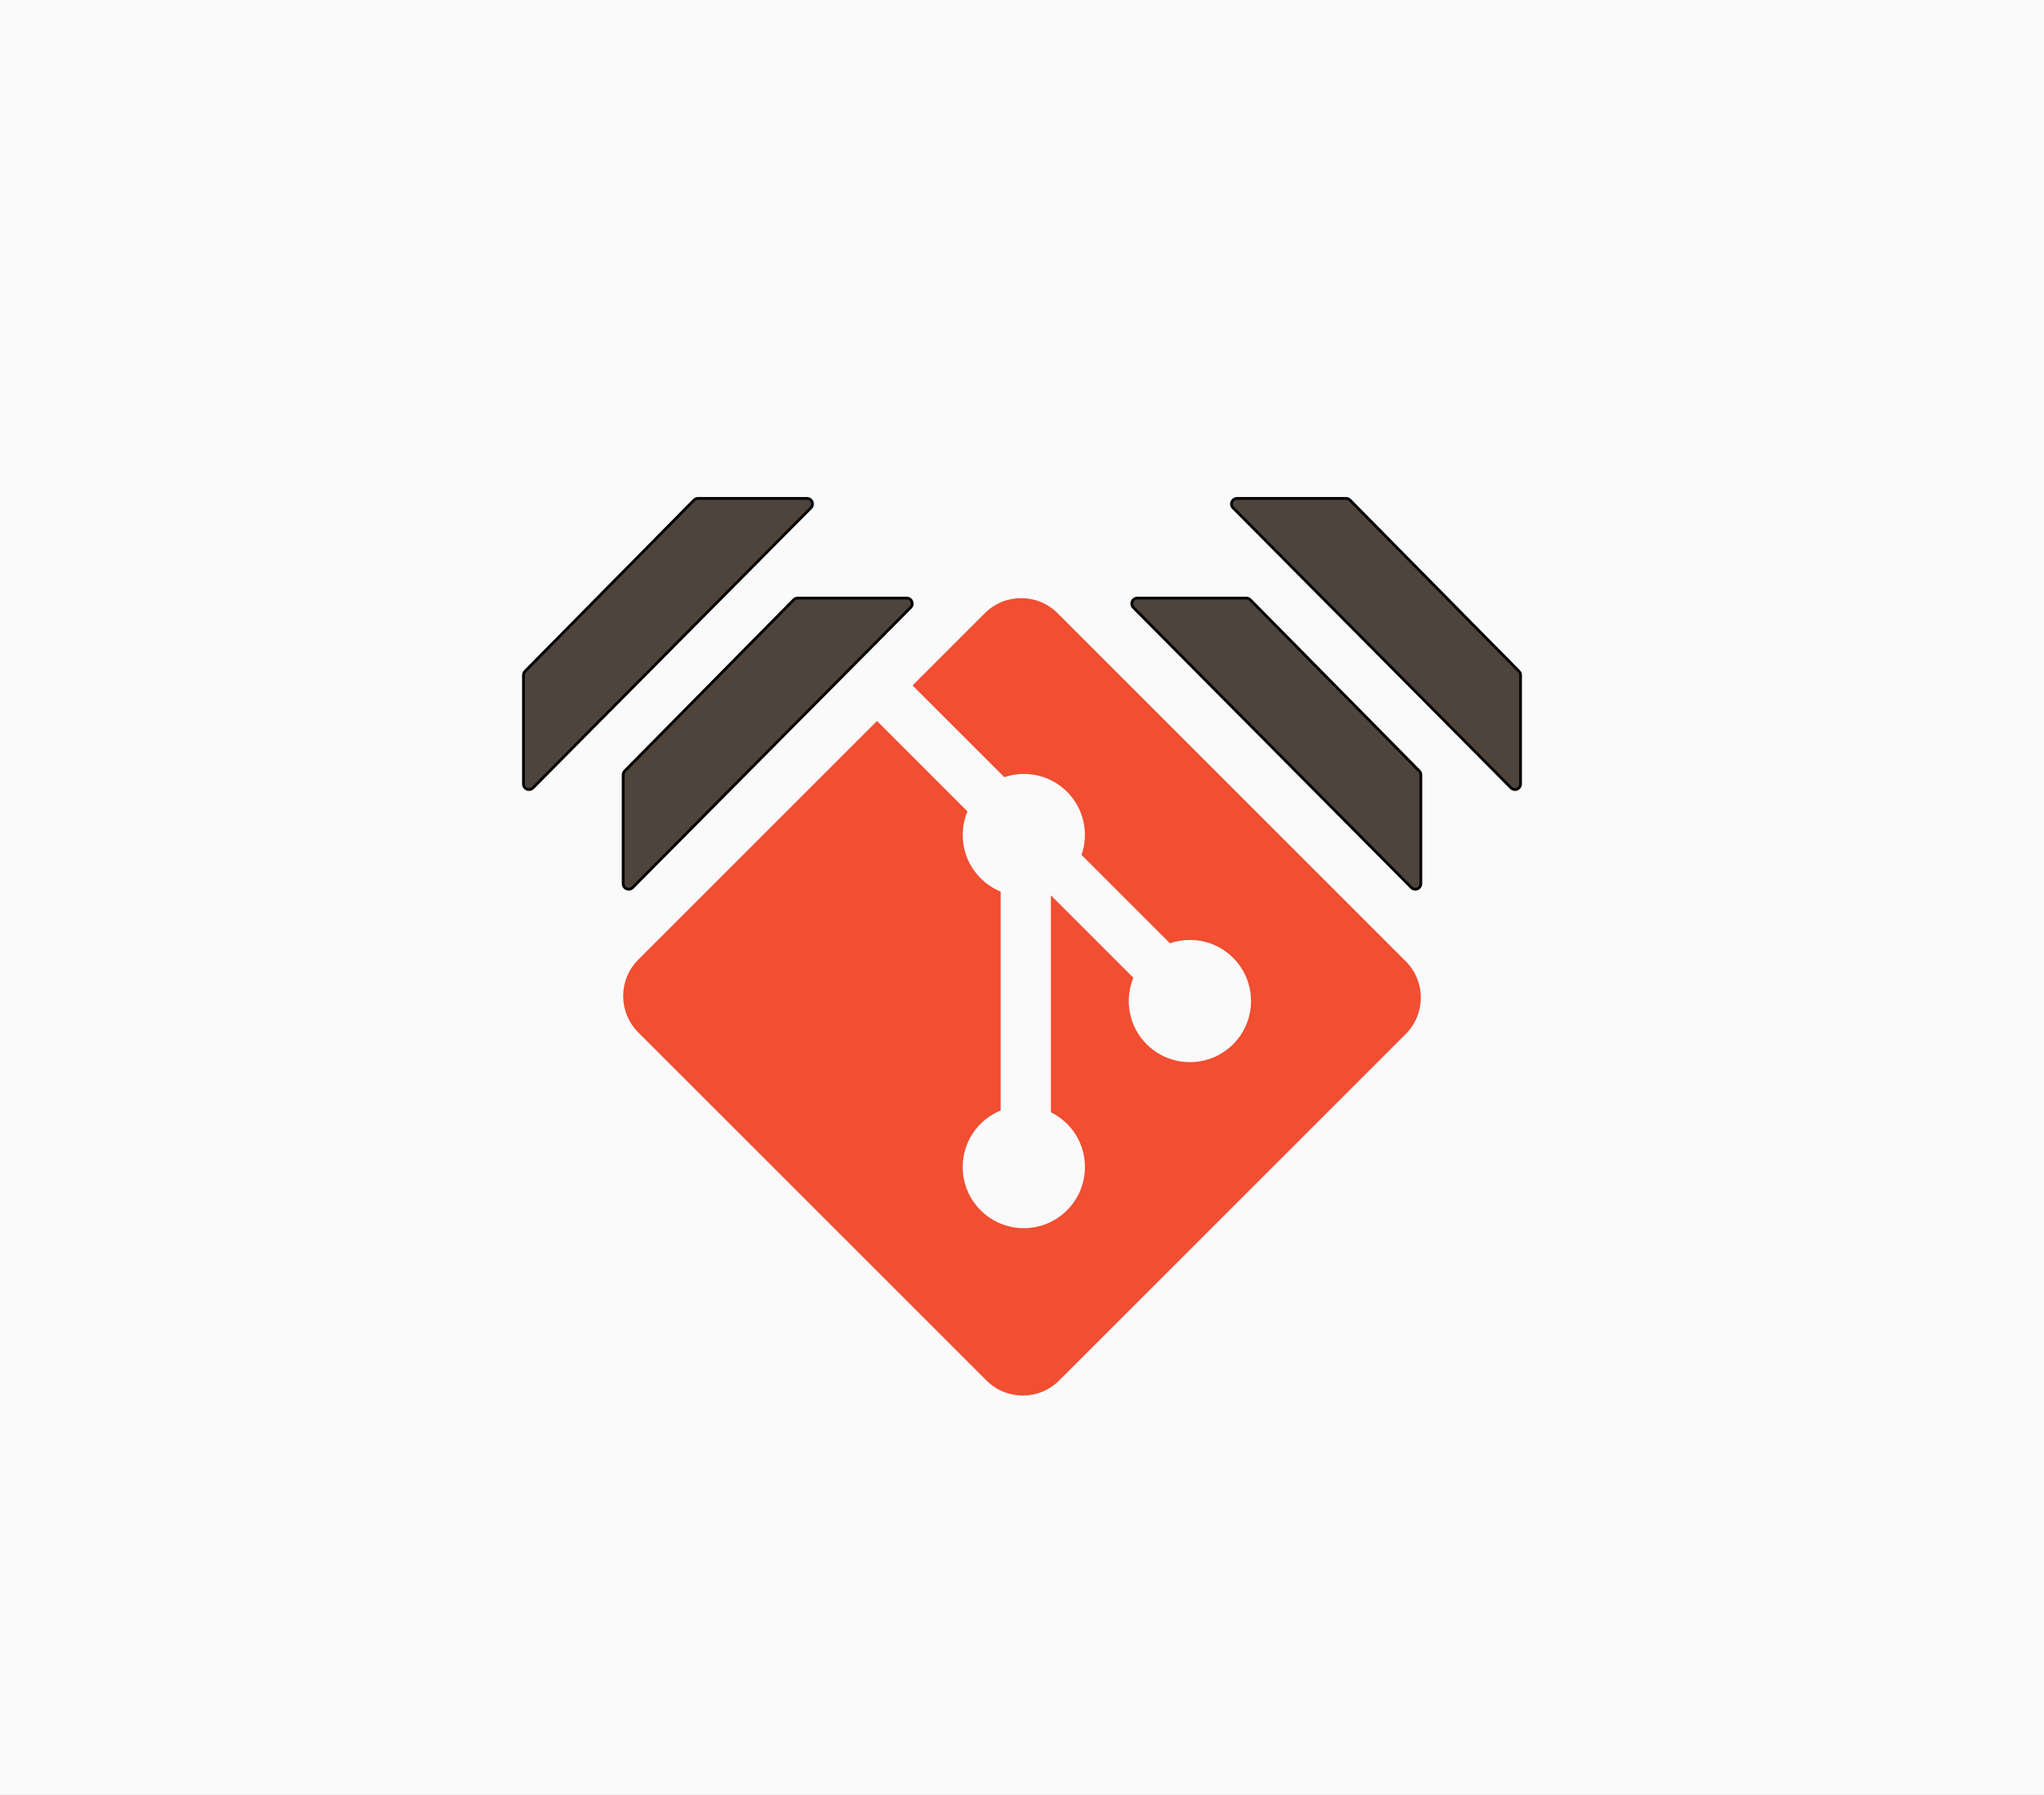
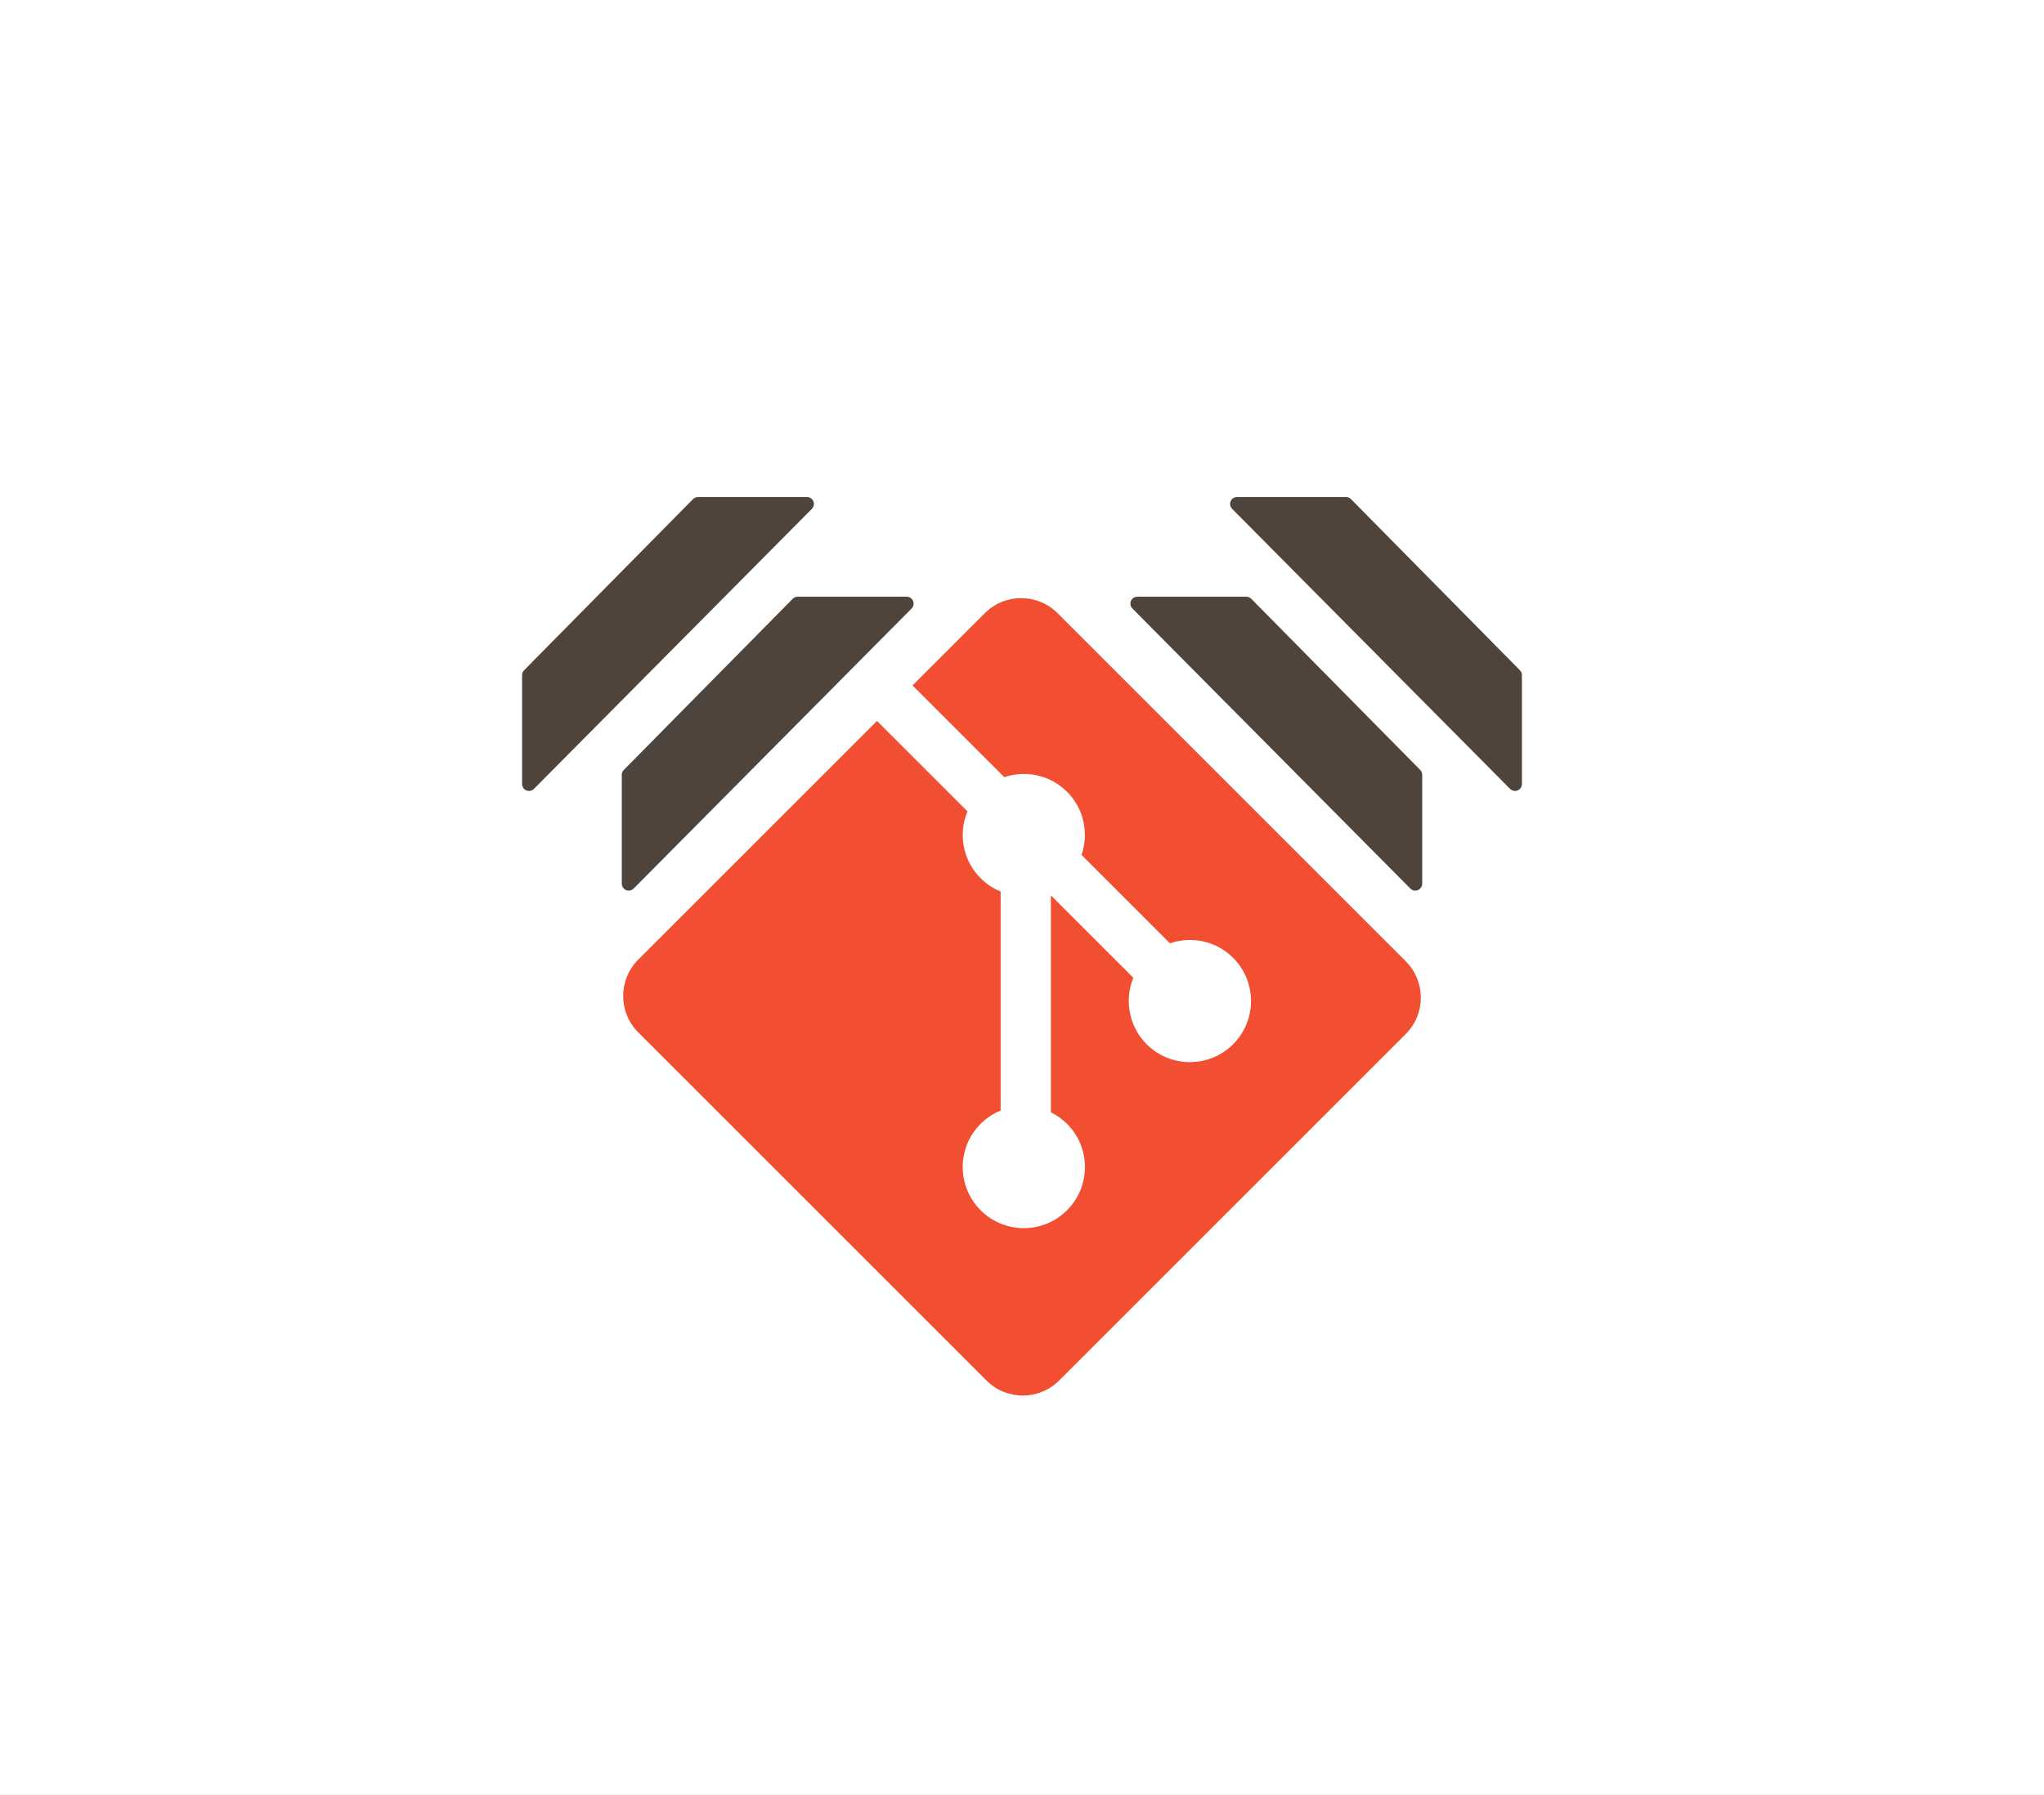
<svg xmlns="http://www.w3.org/2000/svg" version="1.1" viewBox="5319 792 738 648" width="738pt" height="54pc">
  <defs />
  <g stroke="none" stroke-opacity="1" stroke-dasharray="none" fill="none" fill-opacity="1">
    <g>
-       <rect x="5319" y="792" width="738" height="648" fill="#fafafa" />
+       <rect x="5319" y="792" width="738" height="648" fill="#ffffff" />
      <path d="M 5826.566 1139.177 L 5700.823 1013.439 C 5693.585 1006.196 5681.84 1006.196 5674.592 1013.439 L 5648.484 1039.552 L 5681.605 1072.674 C 5689.303 1070.074 5698.13 1071.819 5704.264 1077.954 C 5710.434 1084.127 5712.164 1093.03 5709.497 1100.755 L 5741.421 1132.676 C 5749.147 1130.013 5758.053 1131.734 5764.224 1137.913 C 5772.843 1146.53 5772.843 1160.498 5764.224 1169.122 C 5755.599 1177.746 5741.633 1177.746 5733.004 1169.122 C 5726.522 1162.633 5724.917 1153.107 5728.205 1145.119 L 5698.43 1115.347 L 5698.43 1193.693 C 5700.529 1194.733 5702.513 1196.119 5704.264 1197.865 C 5712.883 1206.483 5712.883 1220.45 5704.264 1229.081 C 5695.644 1237.697 5681.669 1237.697 5673.056 1229.081 C 5664.437 1220.45 5664.437 1206.483 5673.056 1197.865 C 5675.186 1195.737 5677.653 1194.128 5680.285 1193.05 L 5680.285 1113.979 C 5677.653 1112.902 5675.192 1111.305 5673.056 1109.163 C 5666.528 1102.637 5664.957 1093.054 5668.306 1085.036 L 5635.653 1052.379 L 5549.431 1138.594 C 5542.19 1145.843 5542.19 1157.588 5549.431 1164.831 L 5675.18 1290.569 C 5682.419 1297.81 5694.161 1297.81 5701.411 1290.569 L 5826.566 1165.414 C 5833.811 1158.169 5833.811 1146.419 5826.566 1139.177 Z" fill="#f14e32" />
      <path d="M 5828.58 1112.554 L 5728.211 1011.409 C 5727.433 1010.625 5727.438 1009.358 5728.222 1008.58 C 5728.596 1008.209 5729.103 1008 5729.631 1008 L 5768.992 1008 C 5769.527 1008 5770.04 1008.214 5770.416 1008.595 L 5831.423 1070.416 C 5831.793 1070.79 5832 1071.295 5832 1071.821 L 5832 1111.145 C 5832 1112.25 5831.105 1113.145 5830 1113.145 C 5829.467 1113.145 5828.956 1112.932 5828.58 1112.554 Z" fill="#4e443c" />
-       <path d="M 5828.58 1112.554 L 5728.211 1011.409 C 5727.433 1010.625 5727.438 1009.358 5728.222 1008.58 C 5728.596 1008.209 5729.103 1008 5729.631 1008 L 5768.992 1008 C 5769.527 1008 5770.04 1008.214 5770.416 1008.595 L 5831.423 1070.416 C 5831.793 1070.79 5832 1071.295 5832 1071.821 L 5832 1111.145 C 5832 1112.25 5831.105 1113.145 5830 1113.145 C 5829.467 1113.145 5828.956 1112.932 5828.58 1112.554 Z" stroke="black" stroke-linecap="round" stroke-linejoin="round" stroke-width="1" />
+       <path d="M 5828.58 1112.554 L 5728.211 1011.409 C 5727.433 1010.625 5727.438 1009.358 5728.222 1008.58 C 5728.596 1008.209 5729.103 1008 5729.631 1008 L 5768.992 1008 C 5769.527 1008 5770.04 1008.214 5770.416 1008.595 L 5831.423 1070.416 C 5831.793 1070.79 5832 1071.295 5832 1071.821 L 5832 1111.145 C 5832 1112.25 5831.105 1113.145 5830 1113.145 C 5829.467 1113.145 5828.956 1112.932 5828.58 1112.554 Z" stroke="#4e443c" stroke-linecap="round" stroke-linejoin="round" stroke-width="1" />
      <path d="M 5547.42 1112.554 L 5647.789 1011.409 C 5648.567 1010.625 5648.562 1009.358 5647.778 1008.58 C 5647.404 1008.209 5646.897 1008 5646.369 1008 L 5607.008 1008 C 5606.473 1008 5605.96 1008.214 5605.584 1008.595 L 5544.577 1070.416 C 5544.207 1070.79 5544 1071.295 5544 1071.821 L 5544 1111.145 C 5544 1112.25 5544.895 1113.145 5546 1113.145 C 5546.533 1113.145 5547.044 1112.932 5547.42 1112.554 Z" fill="#4e443c" />
-       <path d="M 5547.42 1112.554 L 5647.789 1011.409 C 5648.567 1010.625 5648.562 1009.358 5647.778 1008.58 C 5647.404 1008.209 5646.897 1008 5646.369 1008 L 5607.008 1008 C 5606.473 1008 5605.96 1008.214 5605.584 1008.595 L 5544.577 1070.416 C 5544.207 1070.79 5544 1071.295 5544 1071.821 L 5544 1111.145 C 5544 1112.25 5544.895 1113.145 5546 1113.145 C 5546.533 1113.145 5547.044 1112.932 5547.42 1112.554 Z" stroke="black" stroke-linecap="round" stroke-linejoin="round" stroke-width="1" />
+       <path d="M 5547.42 1112.554 L 5647.789 1011.409 C 5648.567 1010.625 5648.562 1009.358 5647.778 1008.58 C 5647.404 1008.209 5646.897 1008 5646.369 1008 L 5607.008 1008 C 5606.473 1008 5605.96 1008.214 5605.584 1008.595 L 5544.577 1070.416 C 5544.207 1070.79 5544 1071.295 5544 1071.821 L 5544 1111.145 C 5544 1112.25 5544.895 1113.145 5546 1113.145 C 5546.533 1113.145 5547.044 1112.932 5547.42 1112.554 Z" stroke="#4e443c" stroke-linecap="round" stroke-linejoin="round" stroke-width="1" />
      <path d="M 5864.58 1076.554 L 5764.211 975.409 C 5763.433 974.625 5763.438 973.358 5764.222 972.58 C 5764.596 972.209 5765.103 972 5765.631 972 L 5804.992 972 C 5805.527 972 5806.04 972.214 5806.416 972.595 L 5867.423 1034.416 C 5867.793 1034.79 5868 1035.295 5868 1035.821 L 5868 1075.145 C 5868 1076.25 5867.105 1077.145 5866 1077.145 C 5865.467 1077.145 5864.956 1076.932 5864.58 1076.554 Z" fill="#4e443c" />
-       <path d="M 5864.58 1076.554 L 5764.211 975.409 C 5763.433 974.625 5763.438 973.358 5764.222 972.58 C 5764.596 972.209 5765.103 972 5765.631 972 L 5804.992 972 C 5805.527 972 5806.04 972.214 5806.416 972.595 L 5867.423 1034.416 C 5867.793 1034.79 5868 1035.295 5868 1035.821 L 5868 1075.145 C 5868 1076.25 5867.105 1077.145 5866 1077.145 C 5865.467 1077.145 5864.956 1076.932 5864.58 1076.554 Z" stroke="black" stroke-linecap="round" stroke-linejoin="round" stroke-width="1" />
+       <path d="M 5864.58 1076.554 L 5764.211 975.409 C 5763.433 974.625 5763.438 973.358 5764.222 972.58 C 5764.596 972.209 5765.103 972 5765.631 972 L 5804.992 972 C 5805.527 972 5806.04 972.214 5806.416 972.595 L 5867.423 1034.416 C 5867.793 1034.79 5868 1035.295 5868 1035.821 L 5868 1075.145 C 5868 1076.25 5867.105 1077.145 5866 1077.145 C 5865.467 1077.145 5864.956 1076.932 5864.58 1076.554 Z" stroke="#4e443c" stroke-linecap="round" stroke-linejoin="round" stroke-width="1" />
      <path d="M 5511.42 1076.554 L 5611.789 975.409 C 5612.567 974.625 5612.562 973.358 5611.778 972.58 C 5611.404 972.209 5610.897 972 5610.369 972 L 5571.008 972 C 5570.473 972 5569.96 972.214 5569.584 972.595 L 5508.577 1034.416 C 5508.207 1034.79 5508 1035.295 5508 1035.821 L 5508 1075.145 C 5508 1076.25 5508.895 1077.145 5510 1077.145 C 5510.533 1077.145 5511.044 1076.932 5511.42 1076.554 Z" fill="#4e443c" />
-       <path d="M 5511.42 1076.554 L 5611.789 975.409 C 5612.567 974.625 5612.562 973.358 5611.778 972.58 C 5611.404 972.209 5610.897 972 5610.369 972 L 5571.008 972 C 5570.473 972 5569.96 972.214 5569.584 972.595 L 5508.577 1034.416 C 5508.207 1034.79 5508 1035.295 5508 1035.821 L 5508 1075.145 C 5508 1076.25 5508.895 1077.145 5510 1077.145 C 5510.533 1077.145 5511.044 1076.932 5511.42 1076.554 Z" stroke="black" stroke-linecap="round" stroke-linejoin="round" stroke-width="1" />
+       <path d="M 5511.42 1076.554 L 5611.789 975.409 C 5612.567 974.625 5612.562 973.358 5611.778 972.58 C 5611.404 972.209 5610.897 972 5610.369 972 L 5571.008 972 C 5570.473 972 5569.96 972.214 5569.584 972.595 L 5508.577 1034.416 C 5508.207 1034.79 5508 1035.295 5508 1035.821 L 5508 1075.145 C 5508 1076.25 5508.895 1077.145 5510 1077.145 C 5510.533 1077.145 5511.044 1076.932 5511.42 1076.554 Z" stroke="#4e443c" stroke-linecap="round" stroke-linejoin="round" stroke-width="1" />
    </g>
  </g>
</svg>
